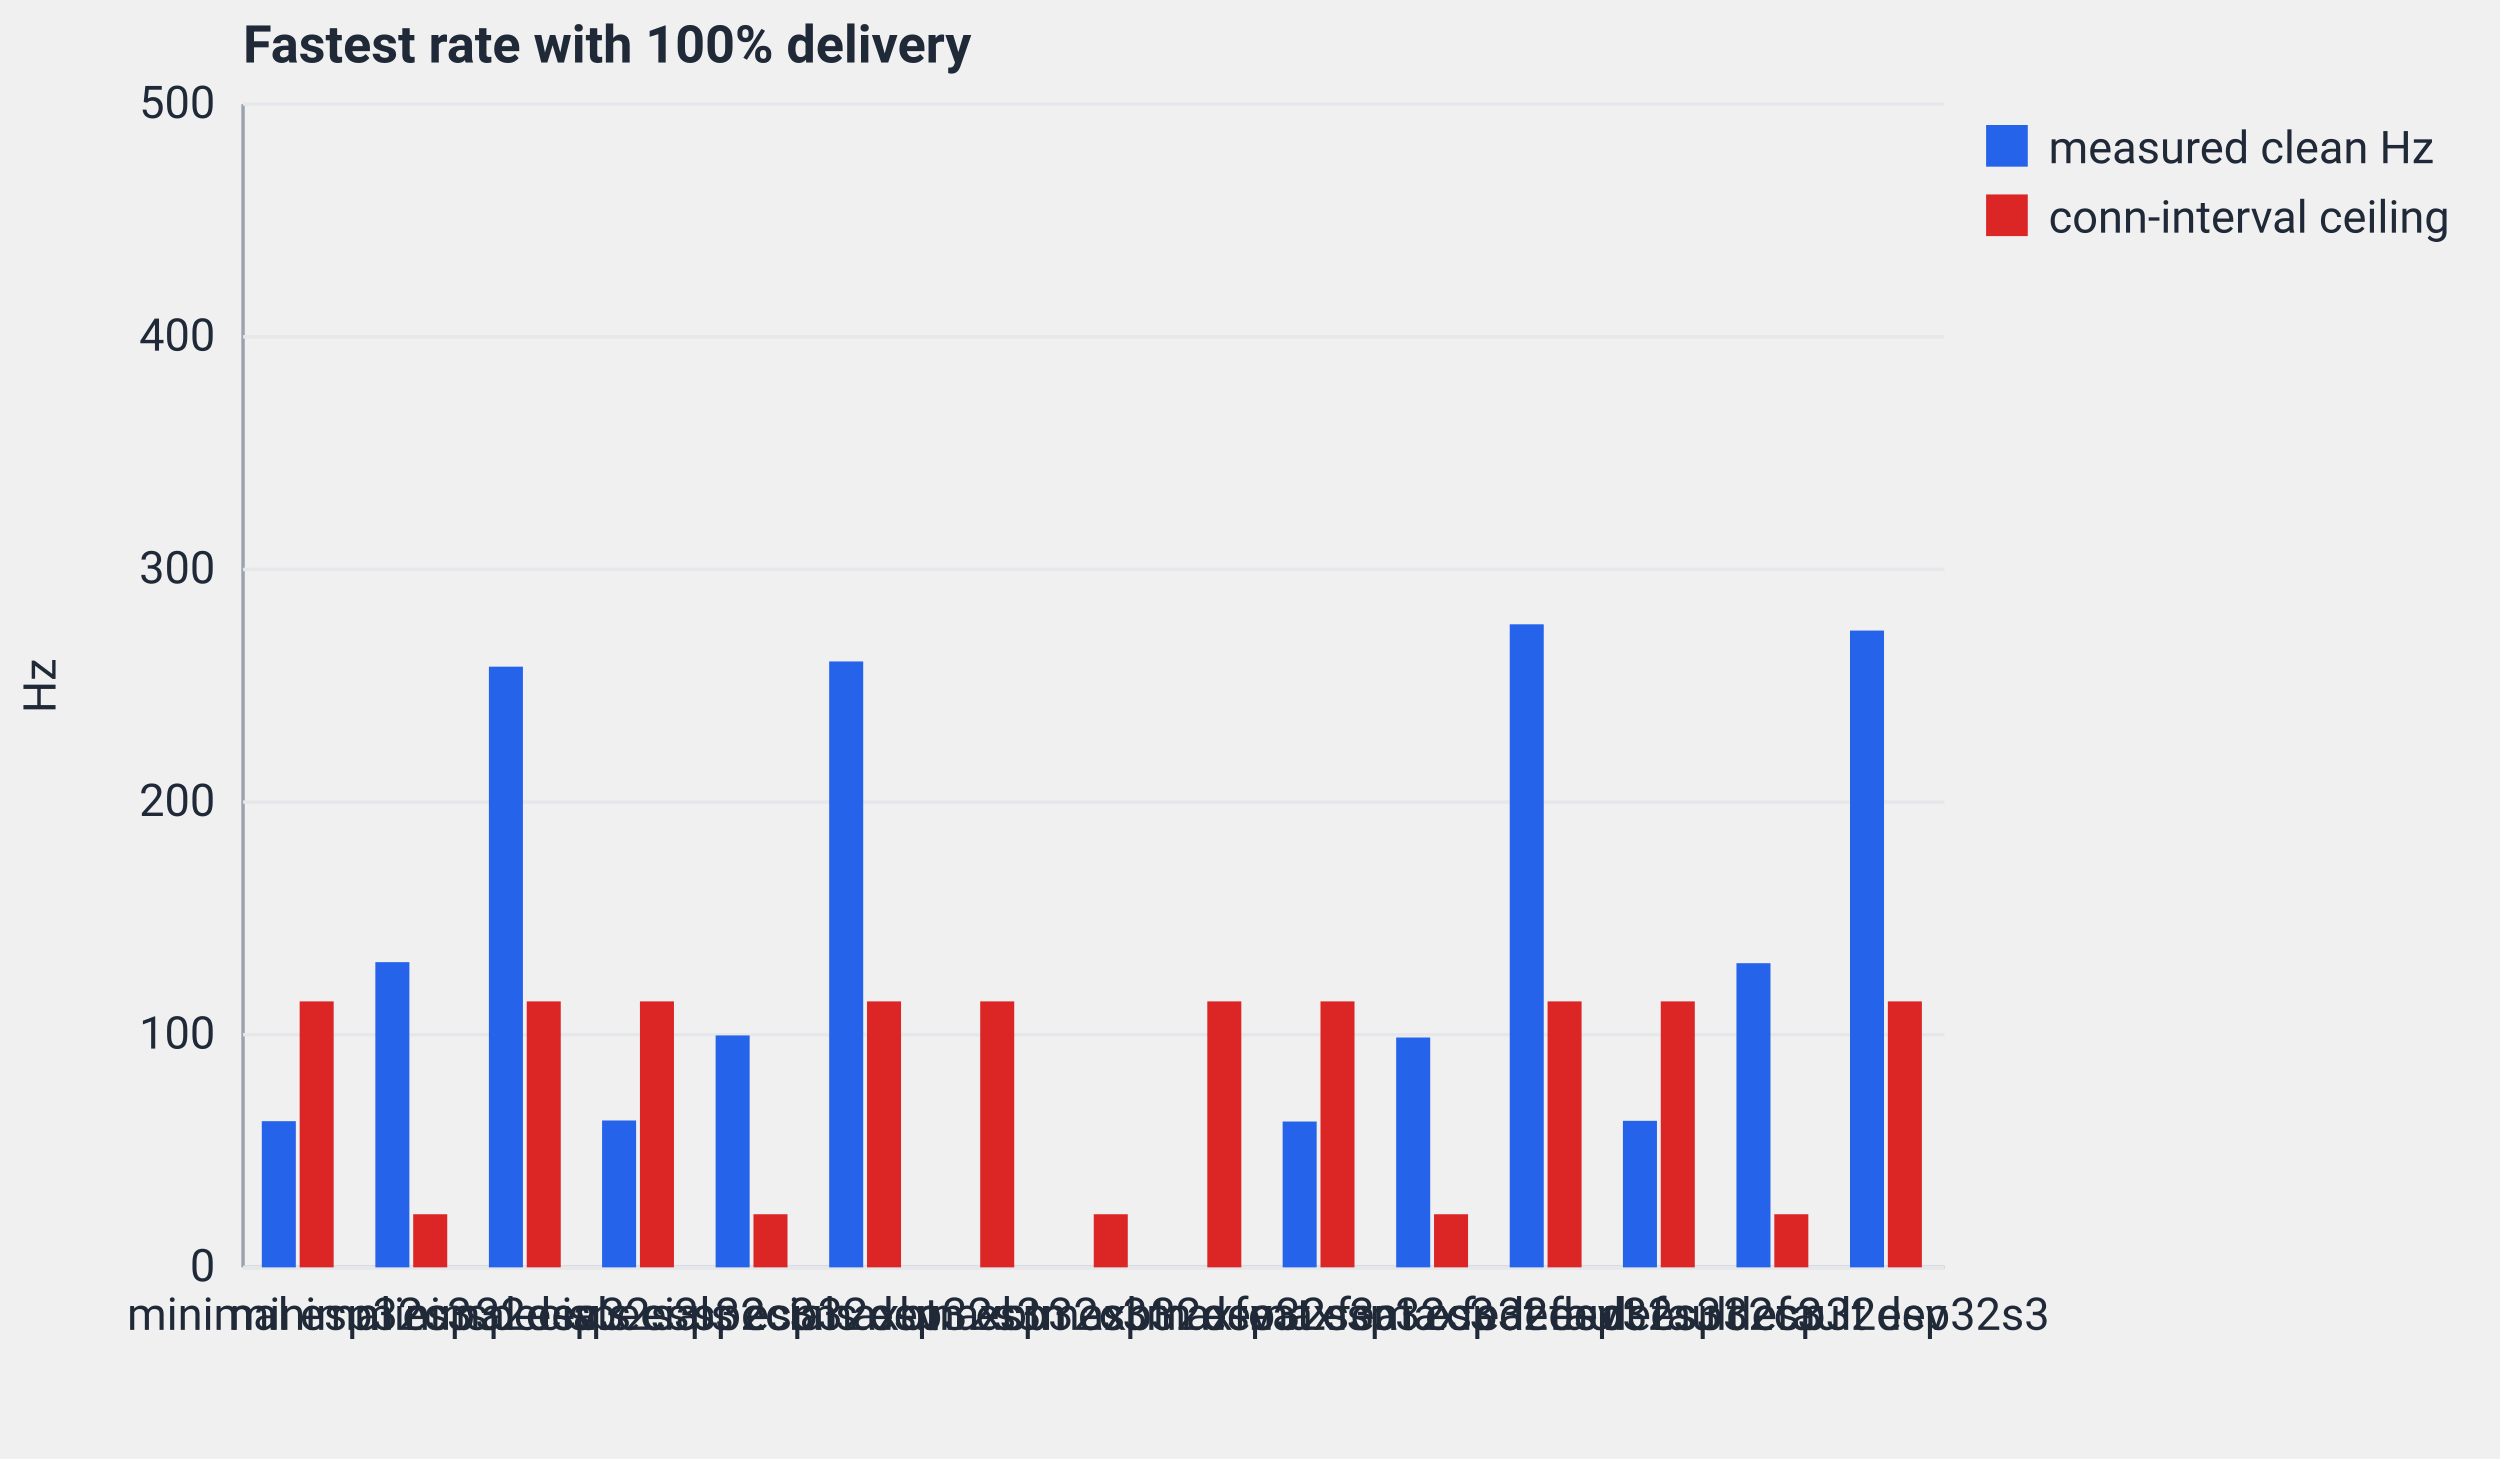
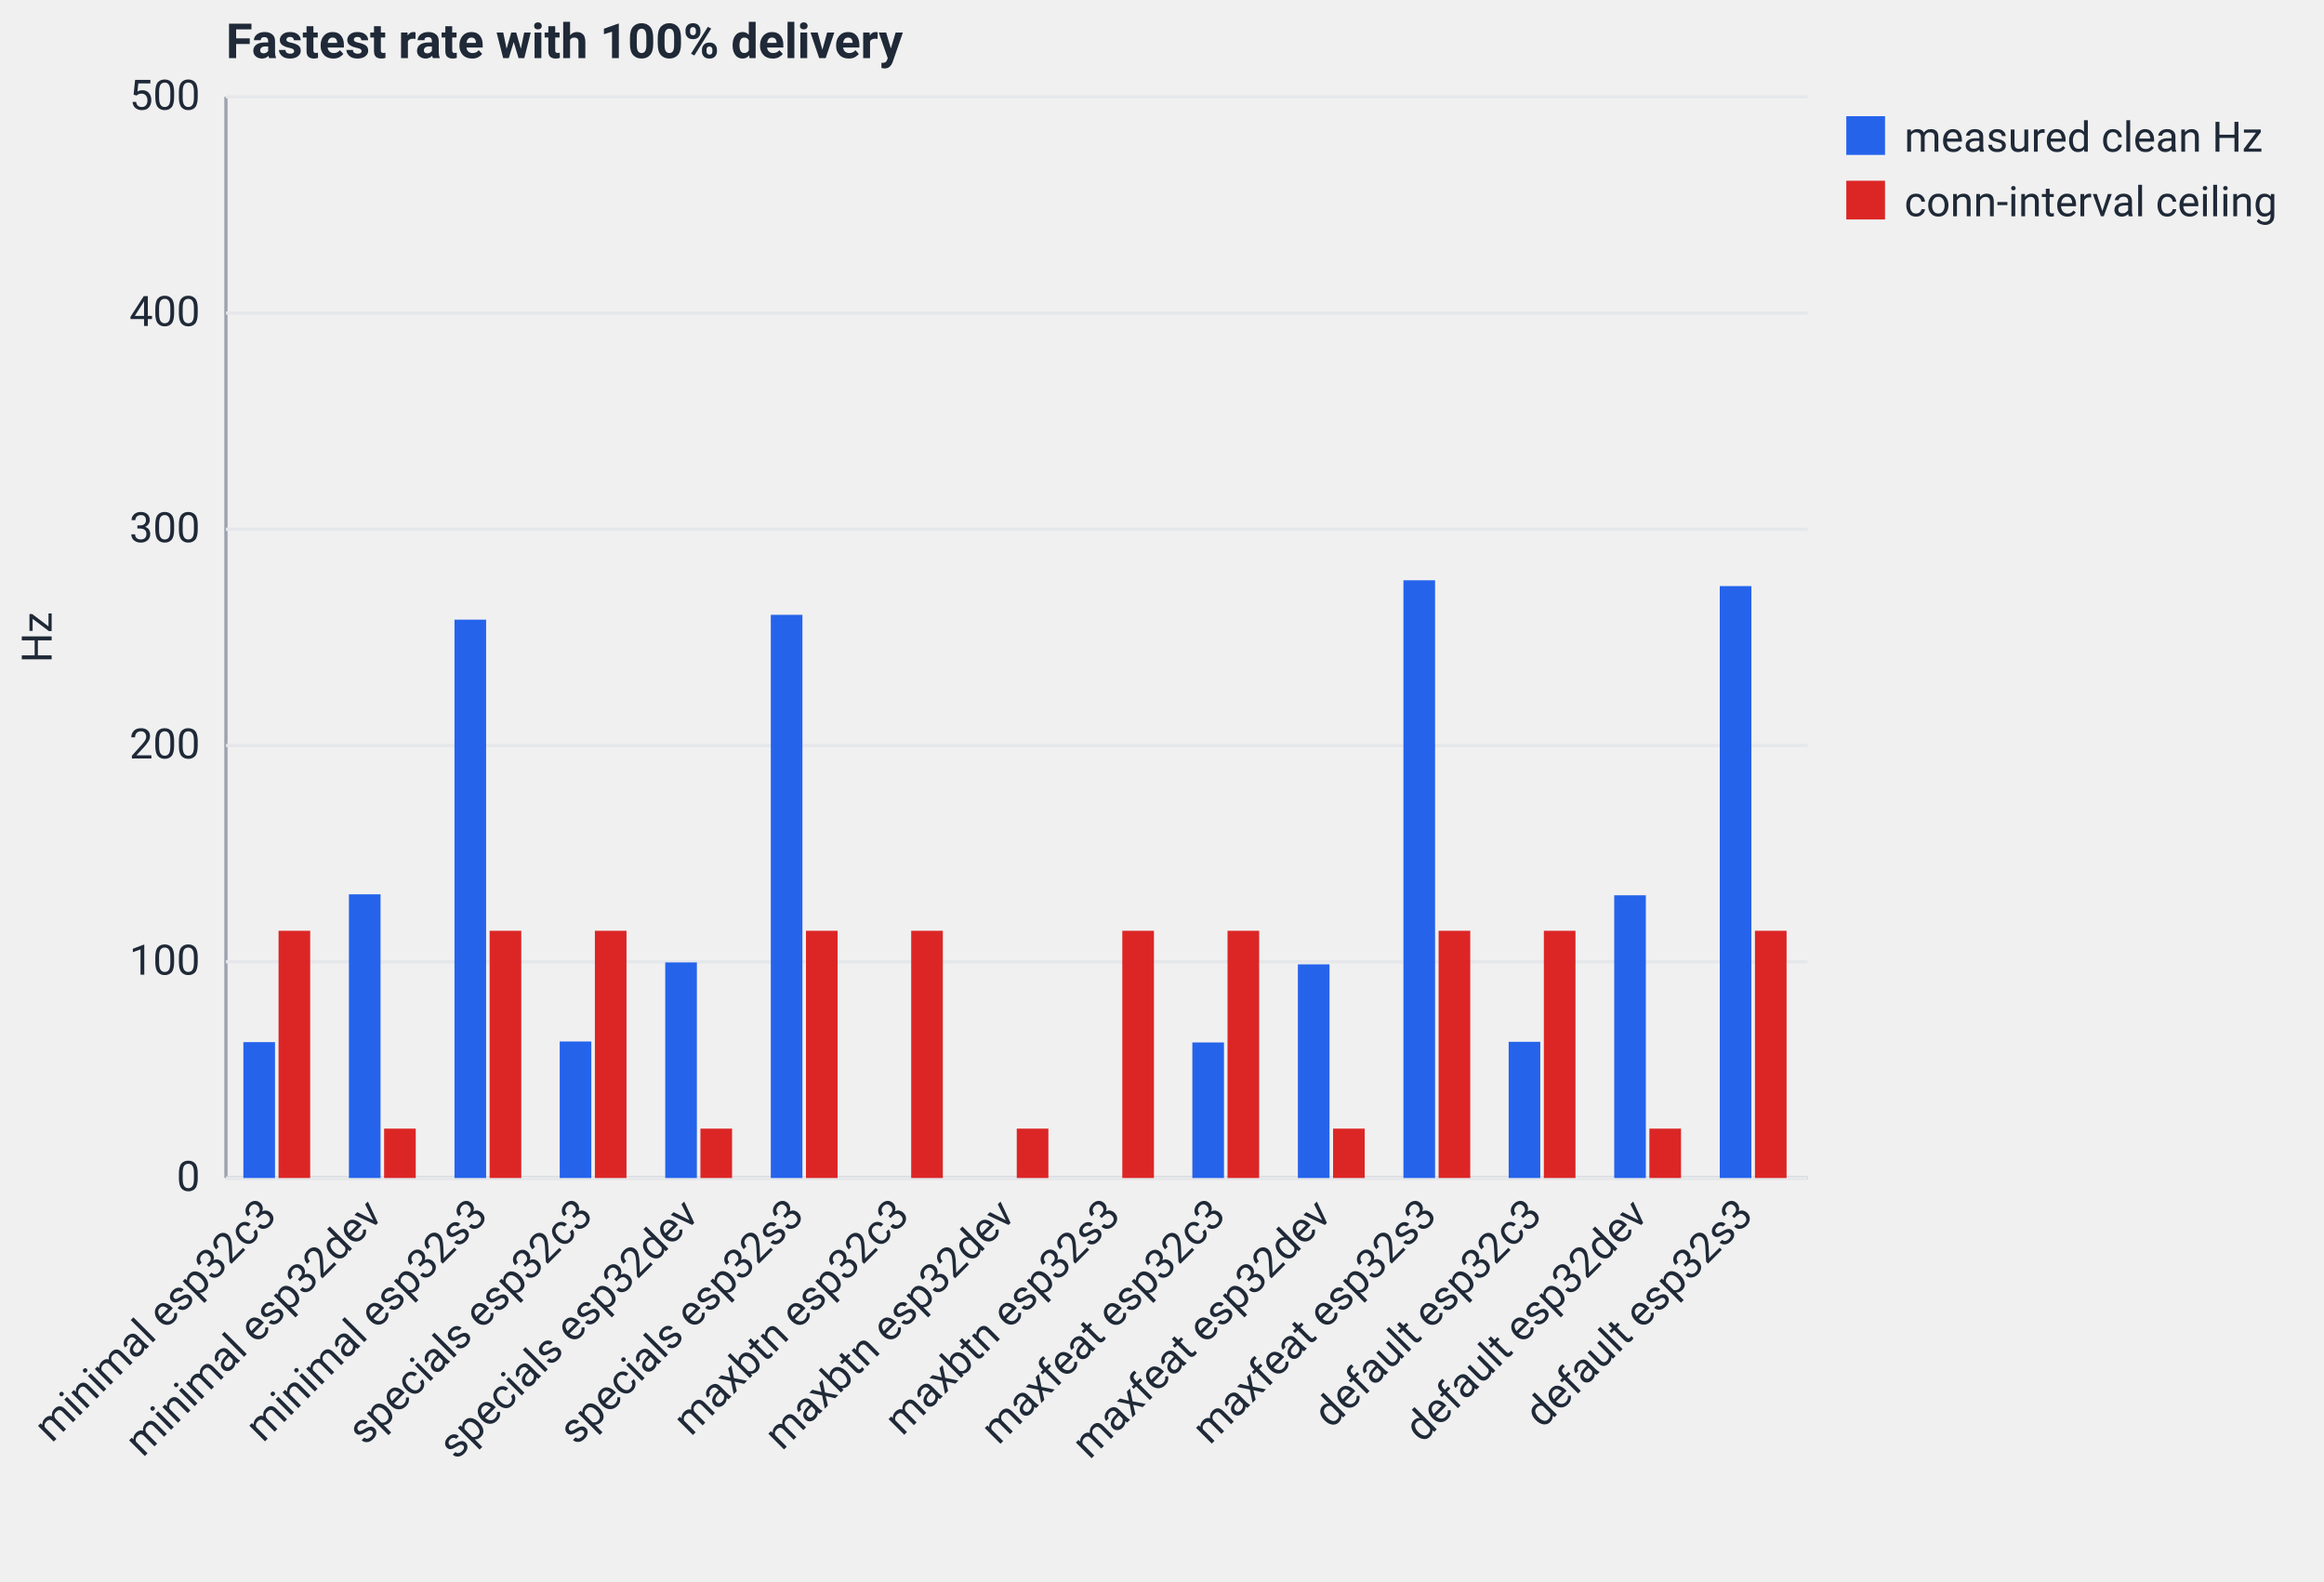
- <svg xmlns="http://www.w3.org/2000/svg" viewBox="0 0 720 420" font-family="sans-serif">
+ <svg xmlns="http://www.w3.org/2000/svg" viewBox="0 0 720 490" font-family="sans-serif">
  <style>
  text{font:13px -apple-system,Segoe UI,Roboto,sans-serif;fill:#1f2937}
  .ax{stroke:#9ca3af;stroke-width:1}
  .grid{stroke:#e5e7eb;stroke-width:1}
  .ttl{font-size:15px;font-weight:600}
  @media (prefers-color-scheme:dark){
    text{fill:#e5e7eb}.ax{stroke:#6b7280}.grid{stroke:#374151}
    svg{background:#111827}
  }
</style>
-   <rect width="720" height="420" fill="white" fill-opacity="0" />
+   <rect width="720" height="490" fill="white" fill-opacity="0" />
  <text class="ttl" x="70" y="18">Fastest rate with 100% delivery</text>
  <line class="ax" x1="70" y1="365" x2="560" y2="365" />
  <line class="ax" x1="70" y1="365" x2="70" y2="30" />
  <line class="grid" x1="70" y1="365.0" x2="560" y2="365.0" />
  <text x="62" y="369.0" text-anchor="end">0</text>
  <line class="grid" x1="70" y1="298.0" x2="560" y2="298.0" />
  <text x="62" y="302.0" text-anchor="end">100</text>
  <line class="grid" x1="70" y1="231.0" x2="560" y2="231.0" />
  <text x="62" y="235.0" text-anchor="end">200</text>
  <line class="grid" x1="70" y1="164.0" x2="560" y2="164.0" />
  <text x="62" y="168.0" text-anchor="end">300</text>
  <line class="grid" x1="70" y1="97.0" x2="560" y2="97.0" />
  <text x="62" y="101.0" text-anchor="end">400</text>
  <line class="grid" x1="70" y1="30.0" x2="560" y2="30.0" />
  <text x="62" y="34.0" text-anchor="end">500</text>
-   <text x="315.0" y="408" text-anchor="middle" />
+   <text x="315.0" y="478" text-anchor="middle" />
  <text transform="translate(16,197.5) rotate(-90)" text-anchor="middle">Hz</text>
  <rect x="75.4" y="322.9" width="9.8" height="42.1" fill="#2563eb" />
  <rect x="86.3" y="288.4" width="9.8" height="76.6" fill="#dc2626" />
-   <text x="86.3" y="383" text-anchor="middle">minimal esp32c3</text>
+   <text x="86.3" y="377.0" text-anchor="end" transform="rotate(-45 86.3 377.0)">minimal esp32c3</text>
  <rect x="108.1" y="277.1" width="9.8" height="87.9" fill="#2563eb" />
  <rect x="119.0" y="349.7" width="9.8" height="15.3" fill="#dc2626" />
-   <text x="119.0" y="383" text-anchor="middle">minimal esp32dev</text>
+   <text x="119.0" y="377.0" text-anchor="end" transform="rotate(-45 119.0 377.0)">minimal esp32dev</text>
  <rect x="140.8" y="192.0" width="9.8" height="173.0" fill="#2563eb" />
  <rect x="151.7" y="288.4" width="9.8" height="76.6" fill="#dc2626" />
-   <text x="151.7" y="383" text-anchor="middle">minimal esp32s3</text>
+   <text x="151.7" y="377.0" text-anchor="end" transform="rotate(-45 151.7 377.0)">minimal esp32s3</text>
  <rect x="173.4" y="322.7" width="9.8" height="42.3" fill="#2563eb" />
  <rect x="184.3" y="288.4" width="9.8" height="76.6" fill="#dc2626" />
-   <text x="184.3" y="383" text-anchor="middle">specials esp32c3</text>
+   <text x="184.3" y="377.0" text-anchor="end" transform="rotate(-45 184.3 377.0)">specials esp32c3</text>
  <rect x="206.1" y="298.2" width="9.8" height="66.8" fill="#2563eb" />
  <rect x="217.0" y="349.7" width="9.8" height="15.3" fill="#dc2626" />
-   <text x="217.0" y="383" text-anchor="middle">specials esp32dev</text>
+   <text x="217.0" y="377.0" text-anchor="end" transform="rotate(-45 217.0 377.0)">specials esp32dev</text>
  <rect x="238.8" y="190.5" width="9.8" height="174.5" fill="#2563eb" />
  <rect x="249.7" y="288.4" width="9.8" height="76.6" fill="#dc2626" />
-   <text x="249.7" y="383" text-anchor="middle">specials esp32s3</text>
+   <text x="249.7" y="377.0" text-anchor="end" transform="rotate(-45 249.7 377.0)">specials esp32s3</text>
  <rect x="282.3" y="288.4" width="9.8" height="76.6" fill="#dc2626" />
-   <text x="282.3" y="383" text-anchor="middle">maxbtn esp32c3</text>
+   <text x="282.3" y="377.0" text-anchor="end" transform="rotate(-45 282.3 377.0)">maxbtn esp32c3</text>
  <rect x="315.0" y="349.7" width="9.8" height="15.3" fill="#dc2626" />
-   <text x="315.0" y="383" text-anchor="middle">maxbtn esp32dev</text>
+   <text x="315.0" y="377.0" text-anchor="end" transform="rotate(-45 315.0 377.0)">maxbtn esp32dev</text>
  <rect x="347.7" y="288.4" width="9.8" height="76.6" fill="#dc2626" />
-   <text x="347.7" y="383" text-anchor="middle">maxbtn esp32s3</text>
+   <text x="347.7" y="377.0" text-anchor="end" transform="rotate(-45 347.7 377.0)">maxbtn esp32s3</text>
  <rect x="369.4" y="323.0" width="9.8" height="42.0" fill="#2563eb" />
  <rect x="380.3" y="288.4" width="9.8" height="76.6" fill="#dc2626" />
-   <text x="380.3" y="383" text-anchor="middle">maxfeat esp32c3</text>
+   <text x="380.3" y="377.0" text-anchor="end" transform="rotate(-45 380.3 377.0)">maxfeat esp32c3</text>
  <rect x="402.1" y="298.8" width="9.8" height="66.2" fill="#2563eb" />
  <rect x="413.0" y="349.7" width="9.8" height="15.3" fill="#dc2626" />
-   <text x="413.0" y="383" text-anchor="middle">maxfeat esp32dev</text>
+   <text x="413.0" y="377.0" text-anchor="end" transform="rotate(-45 413.0 377.0)">maxfeat esp32dev</text>
  <rect x="434.8" y="179.8" width="9.8" height="185.2" fill="#2563eb" />
  <rect x="445.7" y="288.4" width="9.8" height="76.6" fill="#dc2626" />
-   <text x="445.7" y="383" text-anchor="middle">maxfeat esp32s3</text>
+   <text x="445.7" y="377.0" text-anchor="end" transform="rotate(-45 445.7 377.0)">maxfeat esp32s3</text>
  <rect x="467.4" y="322.8" width="9.8" height="42.2" fill="#2563eb" />
  <rect x="478.3" y="288.4" width="9.8" height="76.6" fill="#dc2626" />
-   <text x="478.3" y="383" text-anchor="middle">default esp32c3</text>
+   <text x="478.3" y="377.0" text-anchor="end" transform="rotate(-45 478.3 377.0)">default esp32c3</text>
  <rect x="500.1" y="277.4" width="9.8" height="87.6" fill="#2563eb" />
  <rect x="511.0" y="349.7" width="9.8" height="15.3" fill="#dc2626" />
-   <text x="511.0" y="383" text-anchor="middle">default esp32dev</text>
+   <text x="511.0" y="377.0" text-anchor="end" transform="rotate(-45 511.0 377.0)">default esp32dev</text>
  <rect x="532.8" y="181.6" width="9.8" height="183.4" fill="#2563eb" />
  <rect x="543.7" y="288.4" width="9.8" height="76.6" fill="#dc2626" />
-   <text x="543.7" y="383" text-anchor="middle">default esp32s3</text>
+   <text x="543.7" y="377.0" text-anchor="end" transform="rotate(-45 543.7 377.0)">default esp32s3</text>
  <rect x="572" y="36" width="12" height="12" fill="#2563eb" />
  <text x="590" y="47">measured clean Hz</text>
  <rect x="572" y="56" width="12" height="12" fill="#dc2626" />
  <text x="590" y="67">conn-interval ceiling</text>
</svg>
